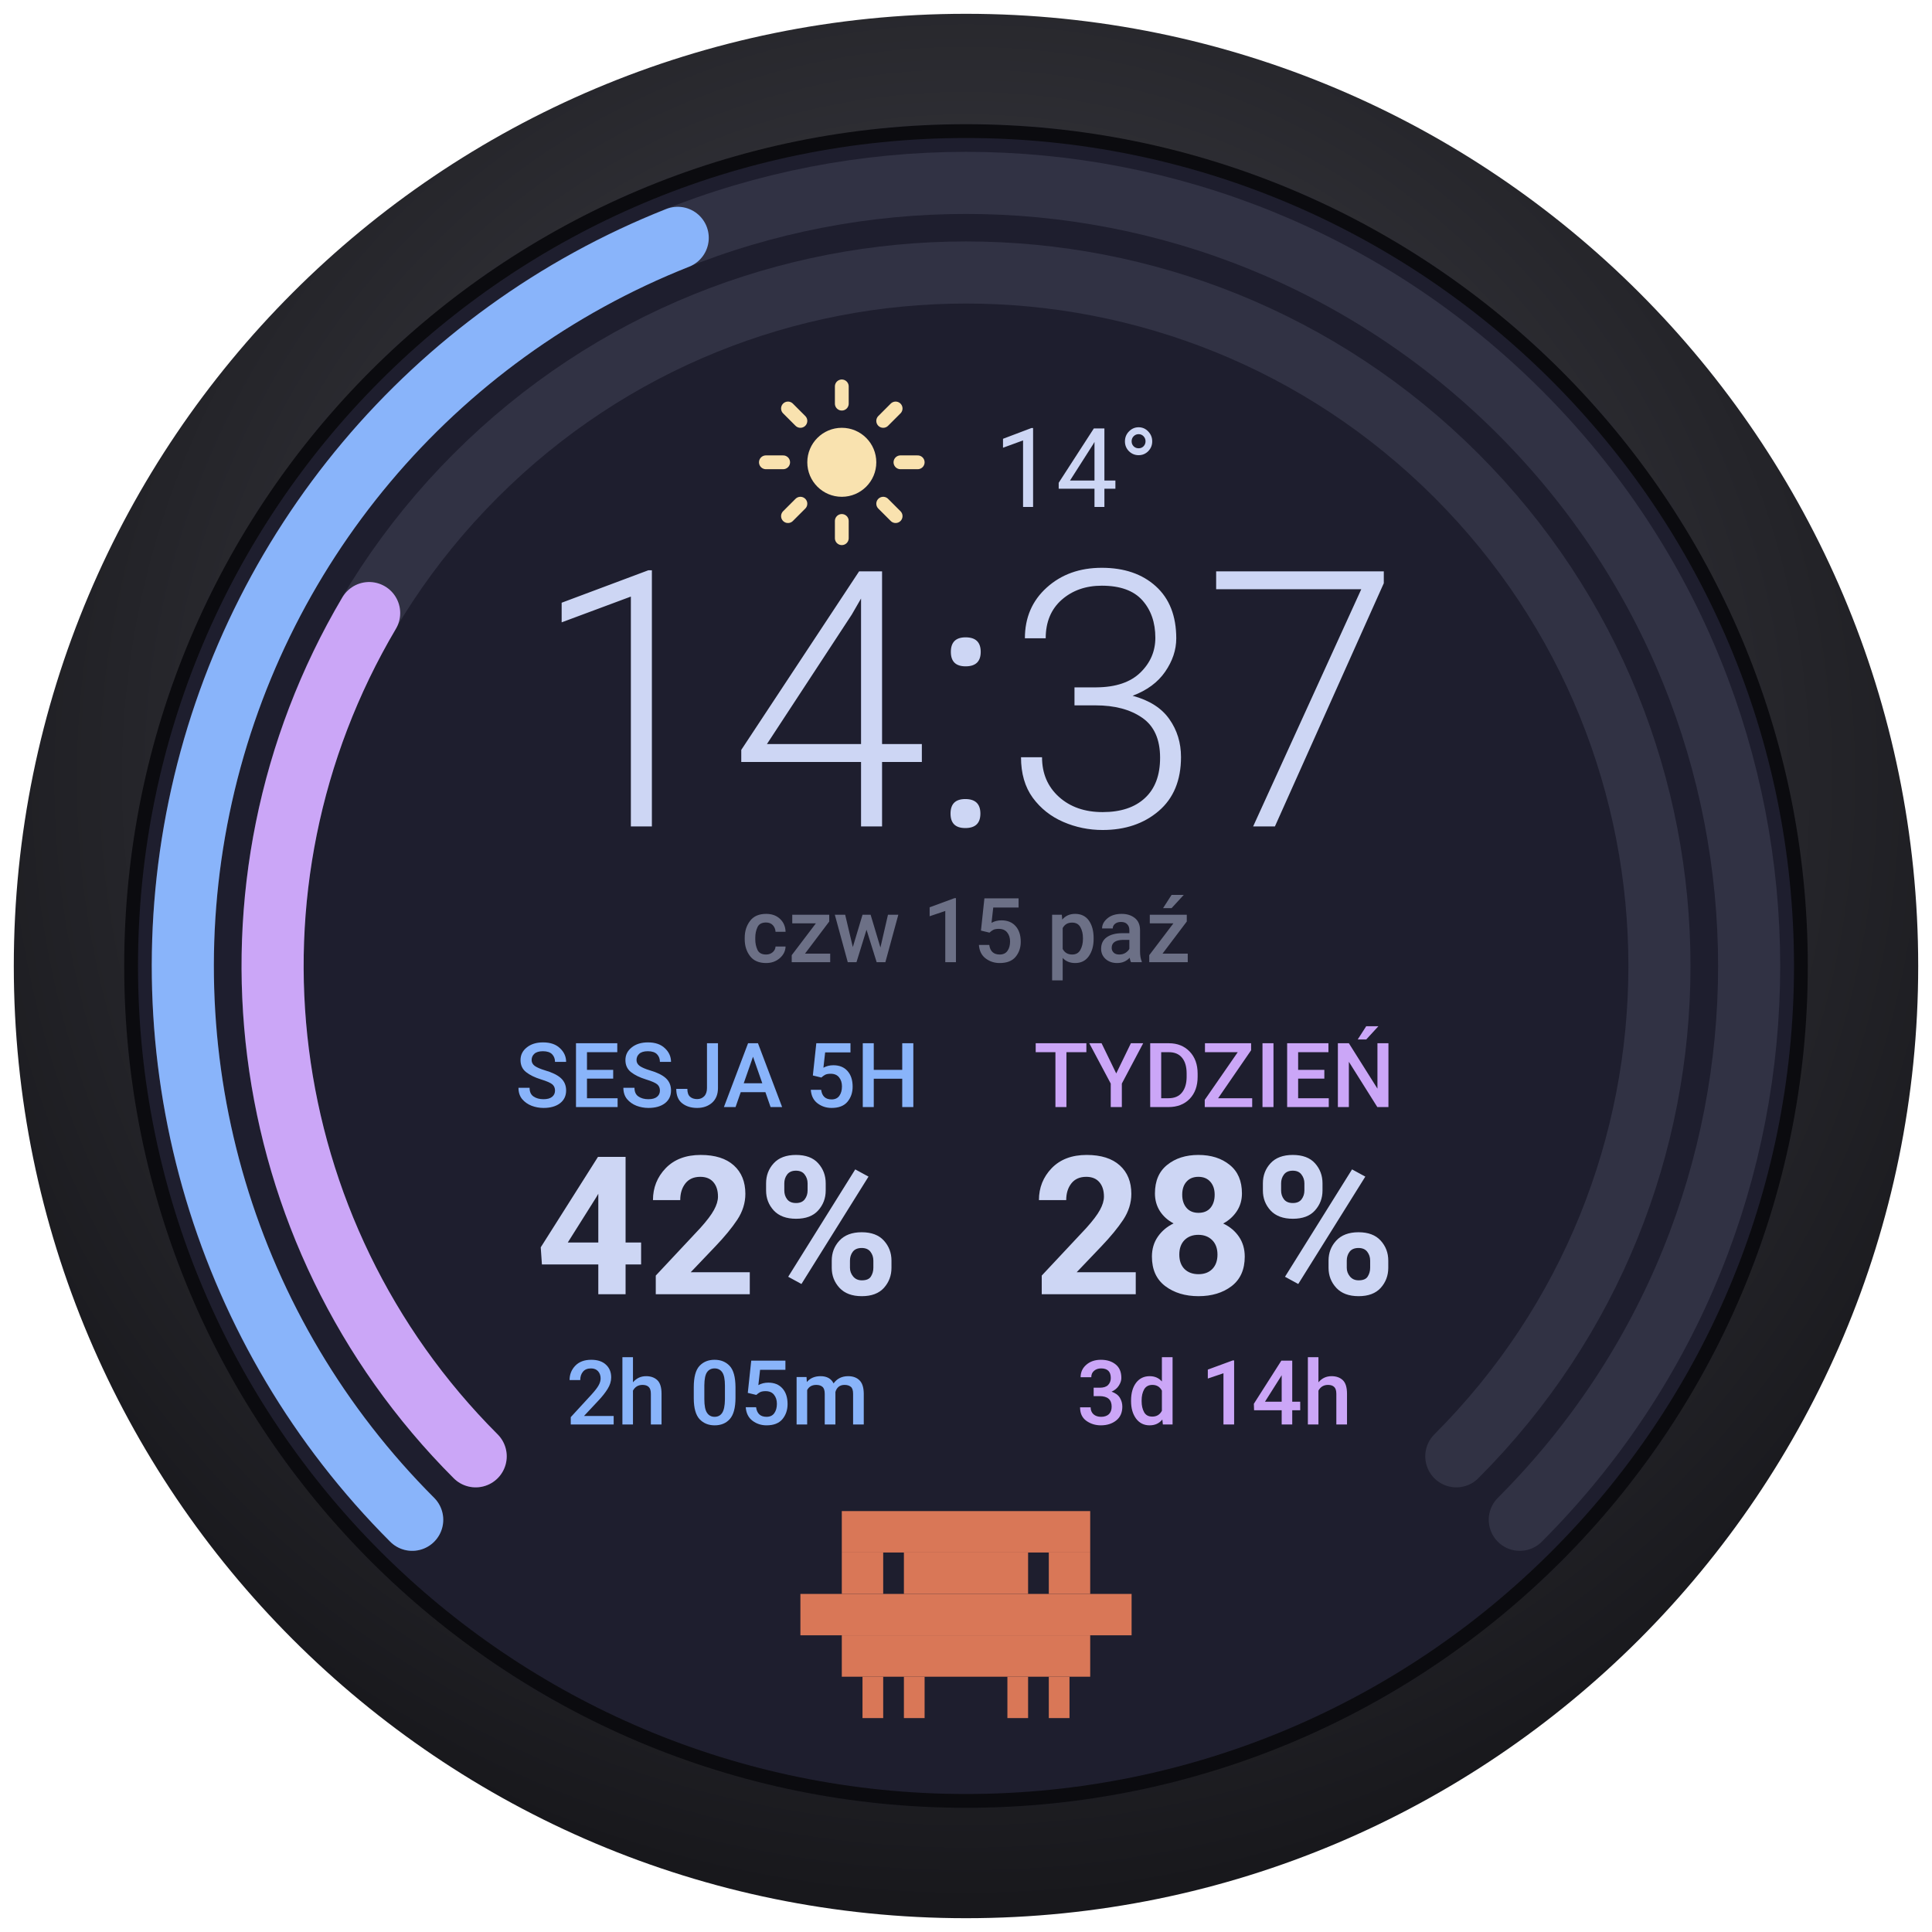
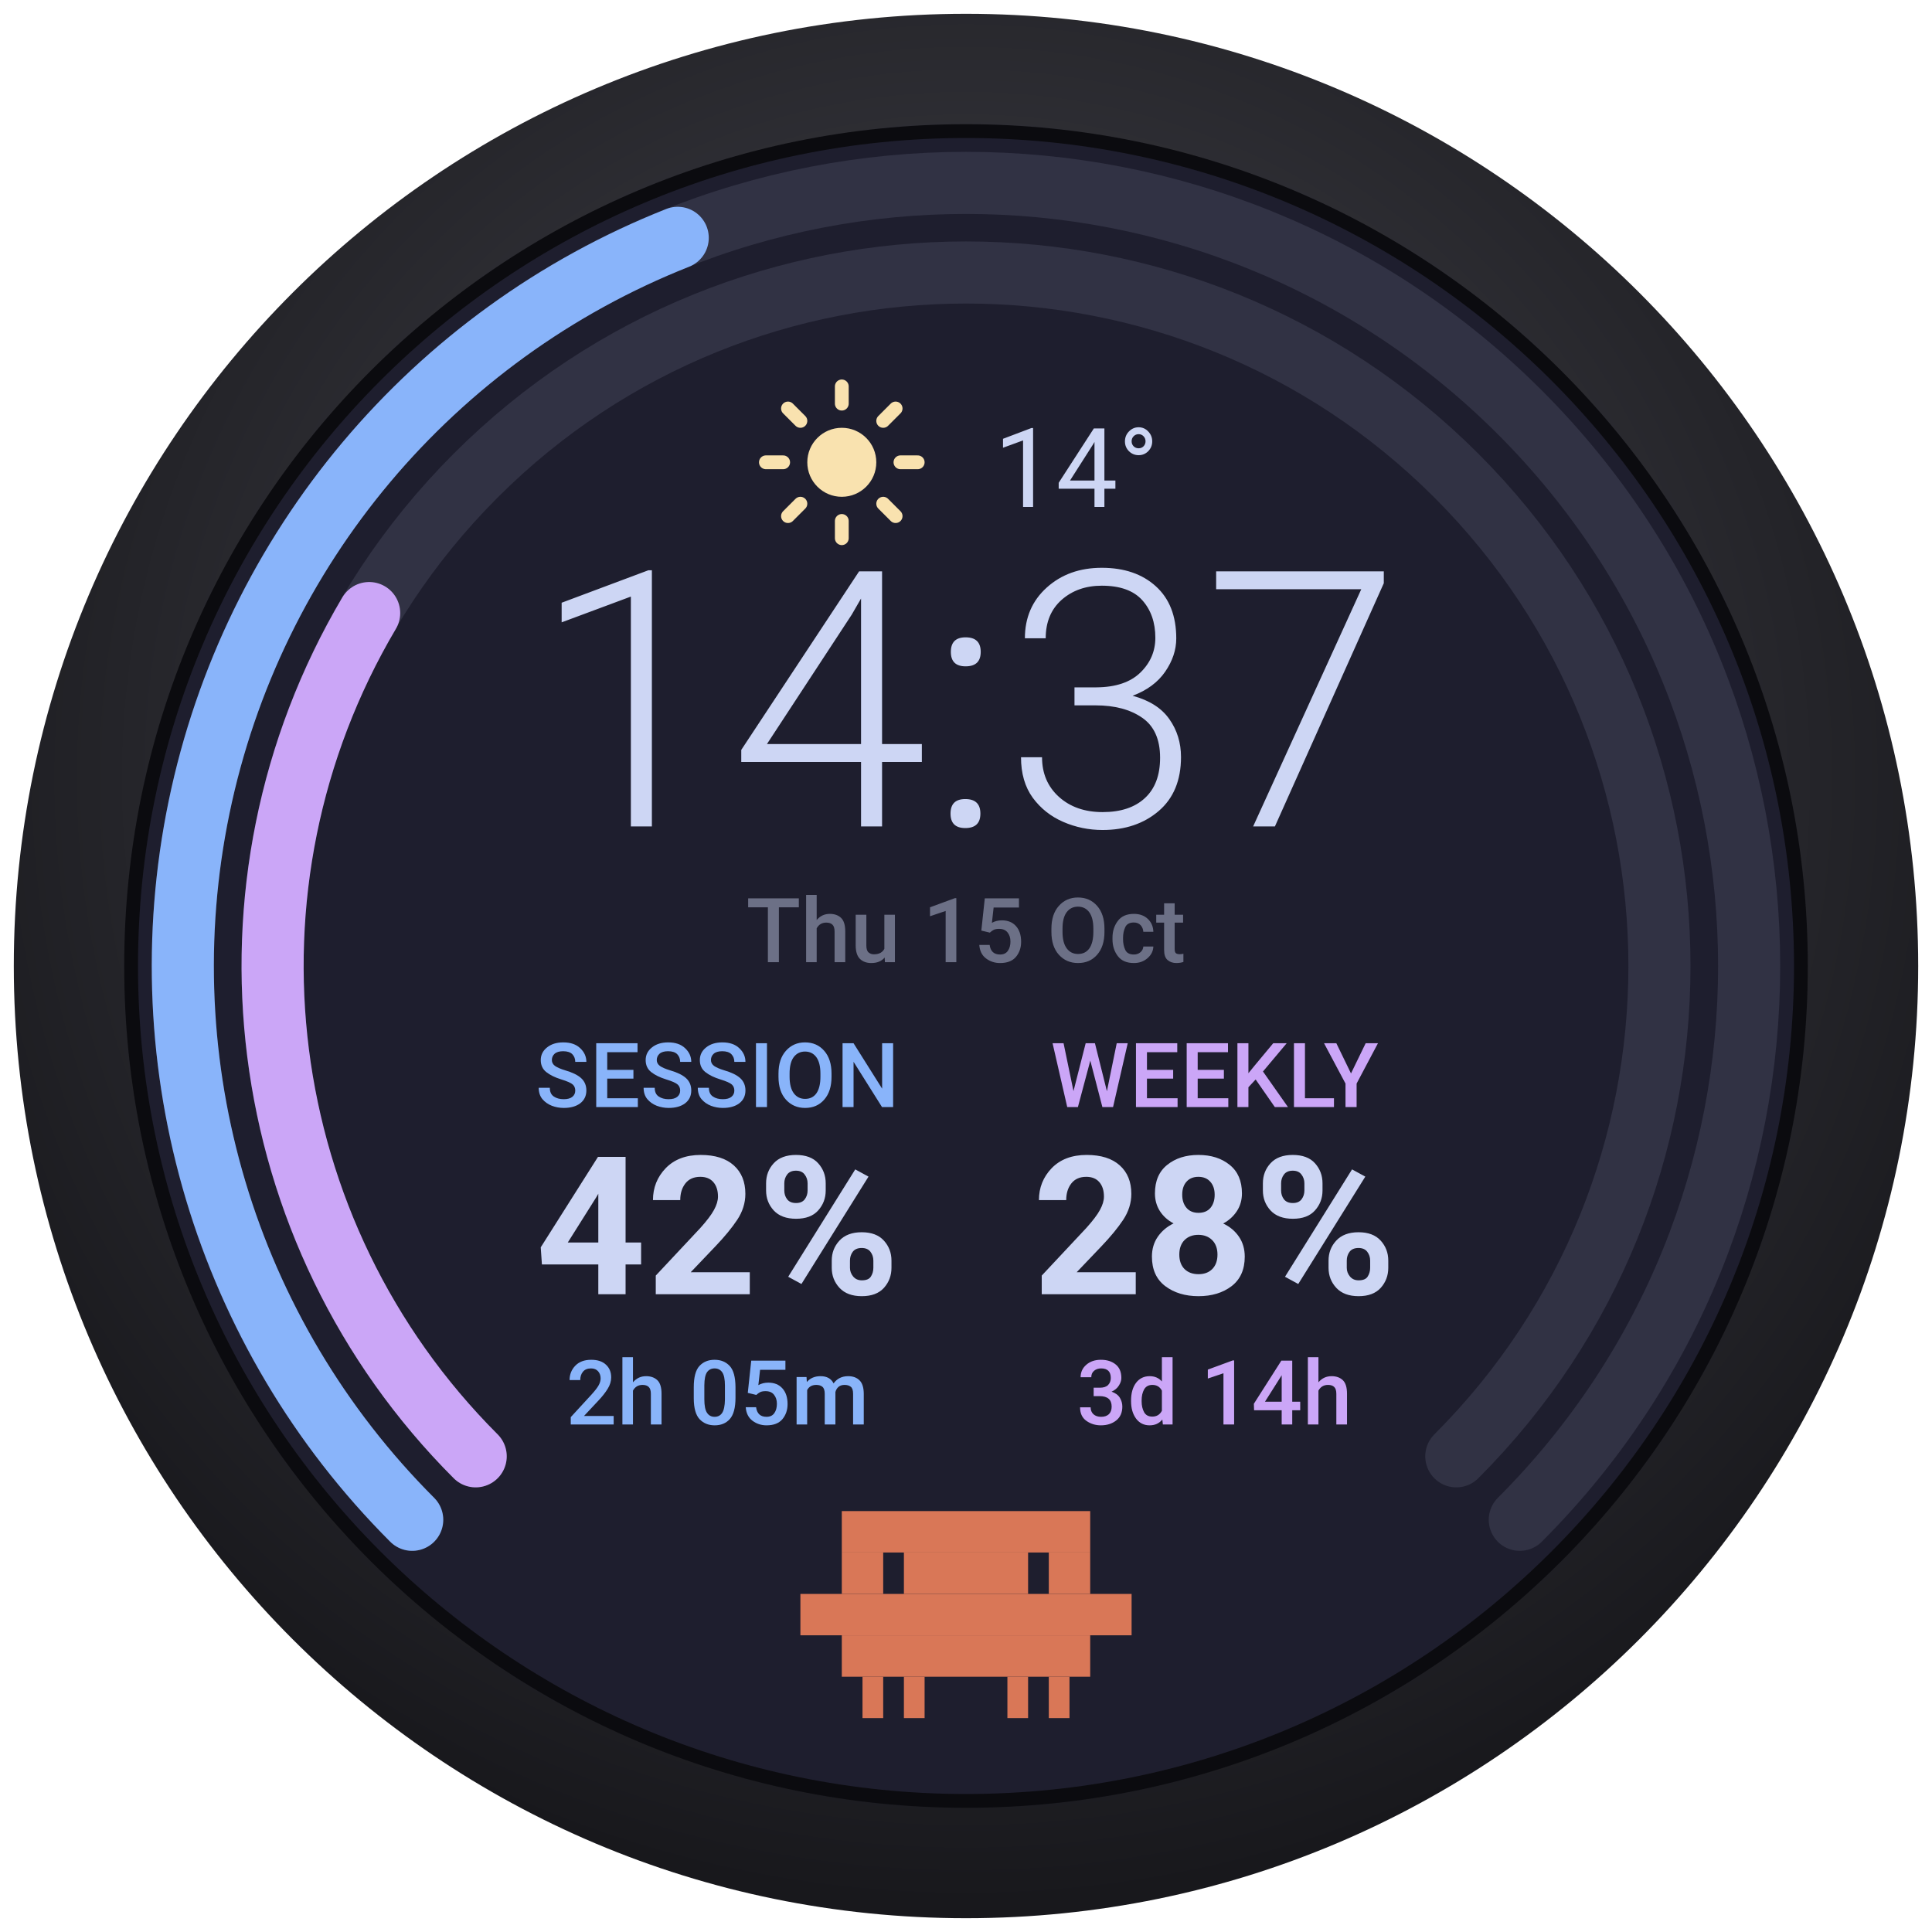
<svg xmlns="http://www.w3.org/2000/svg" viewBox="-20 -20 280 280" width="400" height="400" font-family="Roboto, 'Helvetica Neue', Arial, sans-serif">
  <defs>
    <radialGradient id="bezel" cx="50%" cy="40%" r="60%">
      <stop offset="0%" stop-color="#4a4a52" />
      <stop offset="100%" stop-color="#18181c" />
    </radialGradient>
    <clipPath id="screen">
      <circle cx="120" cy="120" r="120" />
    </clipPath>
  </defs>
  <circle cx="120" cy="120" r="138" fill="url(#bezel)" />
  <circle cx="120" cy="120" r="122" fill="#0b0b0f" />
  <g clip-path="url(#screen)">
    <circle cx="120" cy="120" r="120" fill="#1E1E2E" />
    <g fill="none" stroke-width="9" stroke-linecap="round">
      <path d="M 39.74 200.26 A 113.5 113.5 0 1 1 200.26 200.26" stroke="#313244" />
      <path d="M 39.74 200.26 A 113.5 113.5 0 0 1 78.22 14.47" stroke="#89B4FA" />
      <path d="M 48.94 191.06 A 100.5 100.5 0 1 1 191.06 191.06" stroke="#313244" />
      <path d="M 48.94 191.06 A 100.5 100.5 0 0 1 33.50 68.85" stroke="#CBA6F7" />
    </g>
    <g transform="translate(102 47)" fill="#F9E2AF" stroke="#F9E2AF" stroke-width="2" stroke-linecap="round">
      <circle r="5" stroke="none" />
      <path d="M0 -8.5V-11 M0 8.5V11 M-8.5 0H-11 M8.5 0H11 M6 -6L7.8 -7.8 M-6 6L-7.8 7.8 M6 6L7.8 7.8 M-6 -6L-7.8 -7.8" />
    </g>
    <text x="136" y="48" font-size="16" fill="#CDD6F4" text-anchor="middle" dominant-baseline="central">14°</text>
    <text x="120" y="82" font-size="52" font-weight="300" fill="#CDD6F4" text-anchor="middle" dominant-baseline="central">14:37</text>
-     <text x="120" y="115" font-size="13" font-weight="500" fill="#6C7086" text-anchor="middle" dominant-baseline="central">czw 15 paź</text>
+     <text x="120" y="115" font-size="13" font-weight="500" fill="#6C7086" text-anchor="middle" dominant-baseline="central">Thu 15 Oct</text>
    <g font-size="13" font-weight="500" text-anchor="middle" dominant-baseline="central">
-       <text x="84" y="136" fill="#89B4FA">SESJA 5H</text>
-       <text x="156" y="136" fill="#CBA6F7">TYDZIEŃ</text>
+       <text x="84" y="136" fill="#89B4FA">SESSION</text>
+       <text x="156" y="136" fill="#CBA6F7">WEEKLY</text>
      <text x="84" y="182" fill="#89B4FA">2h 05m</text>
      <text x="156" y="182" fill="#CBA6F7">3d 14h</text>
    </g>
    <g font-size="28" font-weight="700" fill="#CDD6F4" text-anchor="middle" dominant-baseline="central">
      <text x="84" y="158">42%</text>
      <text x="156" y="158">28%</text>
    </g>
    <g fill="#D97757">
      <rect x="102" y="199" width="36" height="6" />
      <rect x="102" y="205" width="6" height="6" />
      <rect x="111" y="205" width="18" height="6" />
      <rect x="132" y="205" width="6" height="6" />
      <rect x="96" y="211" width="48" height="6" />
      <rect x="102" y="217" width="36" height="6" />
      <rect x="105" y="223" width="3" height="6" />
      <rect x="111" y="223" width="3" height="6" />
      <rect x="126" y="223" width="3" height="6" />
      <rect x="132" y="223" width="3" height="6" />
    </g>
  </g>
</svg>
